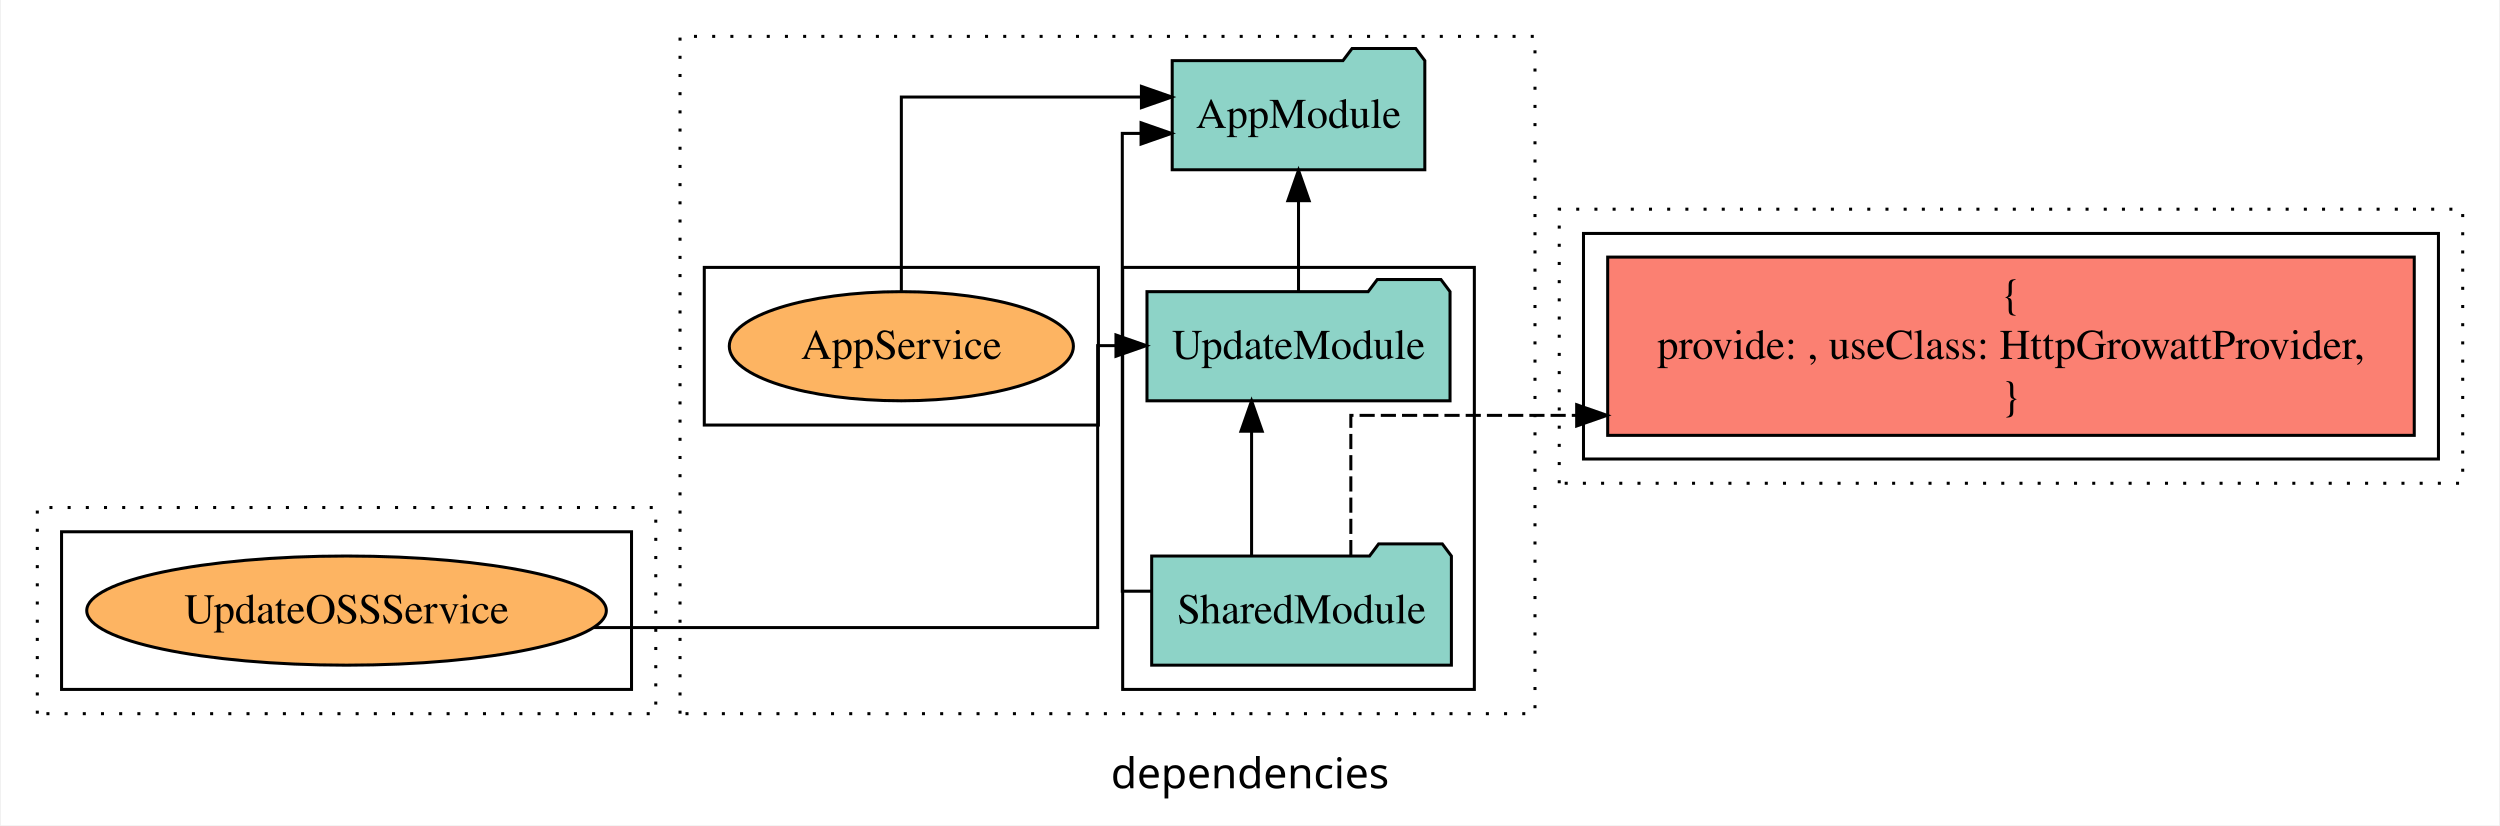
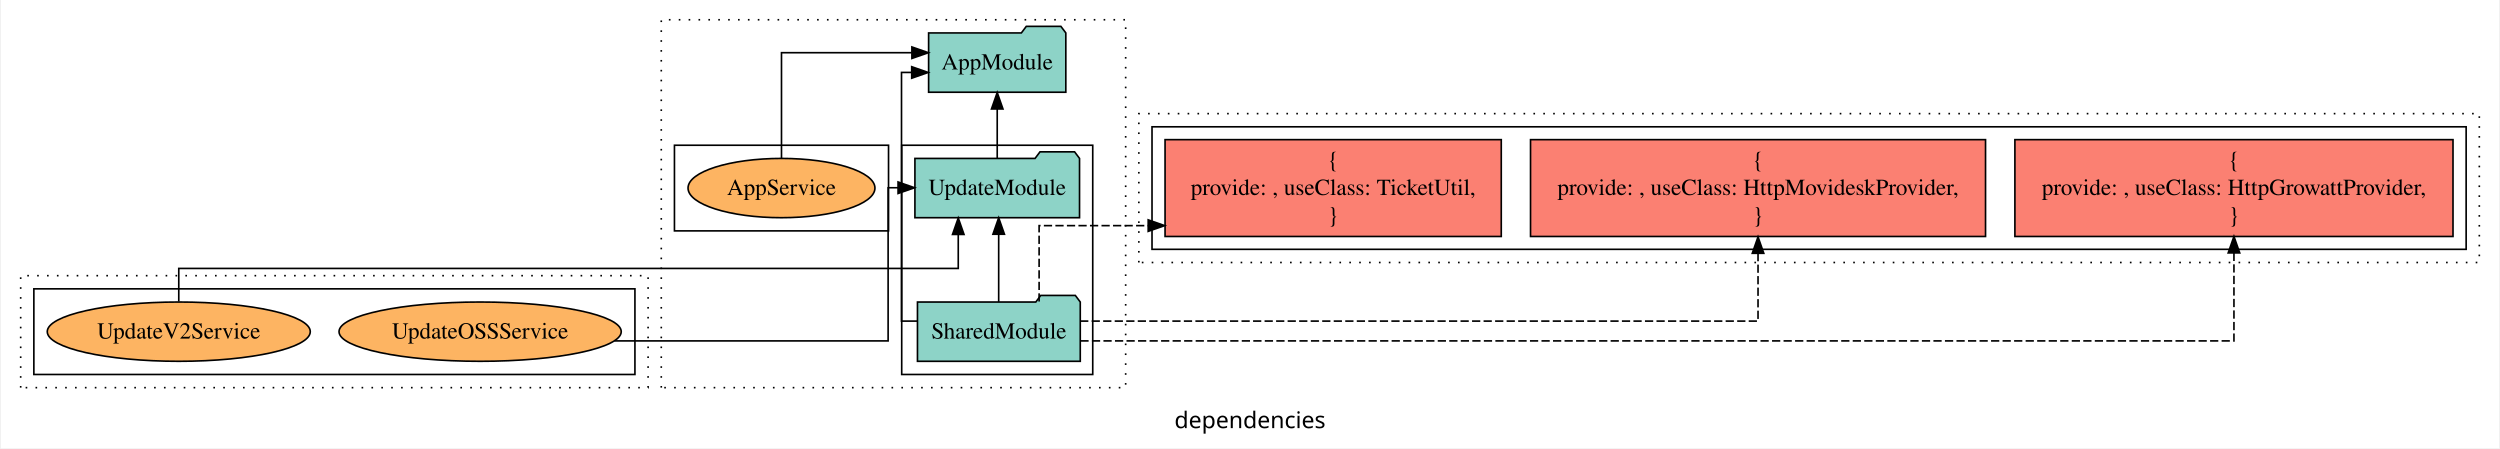
- <svg xmlns="http://www.w3.org/2000/svg" width="824pt" height="272pt" viewBox="0.00 0.00 824.00 272.20">
+ <svg xmlns="http://www.w3.org/2000/svg" width="1517pt" height="272pt" viewBox="0.00 0.00 1517.00 272.20">
  <g id="graph0" class="graph" transform="scale(1 1) rotate(0) translate(4 268.2)">
-     <polygon fill="white" stroke="transparent" points="-4,4 -4,-268.2 820,-268.2 820,4 -4,4" />
-     <text text-anchor="middle" x="408" y="-8.2" font-family="sans-serif" font-size="14.00">dependencies</text>
+     <polygon fill="white" stroke="transparent" points="-4,4 -4,-268.2 1513,-268.2 1513,4 -4,4" />
+     <text text-anchor="middle" x="754.5" y="-8.2" font-family="sans-serif" font-size="14.00">dependencies</text>
    <g id="clust1" class="cluster">
-       <polygon fill="none" stroke="black" stroke-dasharray="1,5" points="220,-32.8 220,-256.2 502,-256.2 502,-32.8 220,-32.8" />
+       <polygon fill="none" stroke="black" stroke-dasharray="1,5" points="397,-32.8 397,-256.2 679,-256.2 679,-32.8 397,-32.8" />
    </g>
    <g id="clust3" class="cluster">
-       <polygon fill="none" stroke="black" points="366,-40.8 366,-180 482,-180 482,-40.8 366,-40.8" />
+       <polygon fill="none" stroke="black" points="543,-40.8 543,-180 659,-180 659,-40.8 543,-40.8" />
    </g>
    <g id="clust6" class="cluster">
-       <polygon fill="none" stroke="black" points="228,-128 228,-180 358,-180 358,-128 228,-128" />
+       <polygon fill="none" stroke="black" points="405,-128 405,-180 535,-180 535,-128 405,-128" />
    </g>
    <g id="clust7" class="cluster">
-       <polygon fill="none" stroke="black" stroke-dasharray="1,5" points="510,-108.8 510,-199.2 808,-199.2 808,-108.8 510,-108.8" />
+       <polygon fill="none" stroke="black" stroke-dasharray="1,5" points="687,-108.8 687,-199.2 1501,-199.2 1501,-108.8 687,-108.8" />
    </g>
    <g id="clust10" class="cluster">
-       <polygon fill="none" stroke="black" points="518,-116.8 518,-191.2 800,-191.2 800,-116.8 518,-116.8" />
+       <polygon fill="none" stroke="black" points="695,-116.8 695,-191.2 1493,-191.2 1493,-116.8 695,-116.8" />
    </g>
    <g id="clust13" class="cluster">
-       <polygon fill="none" stroke="black" stroke-dasharray="1,5" points="8,-32.8 8,-100.8 212,-100.8 212,-32.8 8,-32.8" />
+       <polygon fill="none" stroke="black" stroke-dasharray="1,5" points="8,-32.8 8,-100.8 389,-100.8 389,-32.8 8,-32.8" />
    </g>
    <g id="clust18" class="cluster">
-       <polygon fill="none" stroke="black" points="16,-40.8 16,-92.8 204,-92.8 204,-40.8 16,-40.8" />
+       <polygon fill="none" stroke="black" points="16,-40.8 16,-92.8 381,-92.8 381,-40.8 16,-40.8" />
    </g>
    <g id="node1" class="node">
-       <polygon fill="#8dd3c7" stroke="black" points="474.43,-84.8 471.43,-88.8 450.43,-88.8 447.43,-84.8 375.57,-84.8 375.57,-48.8 474.43,-48.8 474.43,-84.8" />
-       <text text-anchor="middle" x="425" y="-62.6" font-family="Times,serif" font-size="14.00">SharedModule</text>
+       <polygon fill="#8dd3c7" stroke="black" points="651.43,-84.8 648.43,-88.8 627.43,-88.8 624.43,-84.8 552.57,-84.8 552.57,-48.8 651.43,-48.8 651.43,-84.8" />
+       <text text-anchor="middle" x="602" y="-62.6" font-family="Times,serif" font-size="14.00">SharedModule</text>
    </g>
    <g id="node2" class="node">
-       <polygon fill="#8dd3c7" stroke="black" points="473.98,-172 470.98,-176 449.98,-176 446.98,-172 374.02,-172 374.02,-136 473.98,-136 473.98,-172" />
-       <text text-anchor="middle" x="424" y="-149.8" font-family="Times,serif" font-size="14.00">UpdateModule</text>
+       <polygon fill="#8dd3c7" stroke="black" points="650.98,-172 647.98,-176 626.98,-176 623.98,-172 551.02,-172 551.02,-136 650.98,-136 650.98,-172" />
+       <text text-anchor="middle" x="601" y="-149.8" font-family="Times,serif" font-size="14.00">UpdateModule</text>
+     </g>
+     <g id="edge7" class="edge">
+       <path fill="none" stroke="black" d="M601.89,-84.87C601.89,-84.87 601.89,-125.96 601.89,-125.96" />
+       <polygon fill="black" stroke="black" points="598.39,-125.96 601.89,-135.96 605.39,-125.96 598.39,-125.96" />
+     </g>
+     <g id="node3" class="node">
+       <polygon fill="#8dd3c7" stroke="black" points="642.66,-248.2 639.66,-252.2 618.66,-252.2 615.66,-248.2 559.34,-248.2 559.34,-212.2 642.66,-212.2 642.66,-248.2" />
+       <text text-anchor="middle" x="601" y="-226" font-family="Times,serif" font-size="14.00">AppModule</text>
+     </g>
+     <g id="edge1" class="edge">
+       <path fill="none" stroke="black" d="M552.64,-73.2C546.81,-73.2 542.88,-73.2 542.88,-73.2 542.88,-73.2 542.88,-224.2 542.88,-224.2 542.88,-224.2 549.07,-224.2 549.07,-224.2" />
+       <polygon fill="black" stroke="black" points="549.07,-227.7 559.07,-224.2 549.07,-220.7 549.07,-227.7" />
+     </g>
+     <g id="node5" class="node">
+       <polygon fill="#fb8072" stroke="black" points="1485.02,-183.4 1218.98,-183.4 1218.98,-124.6 1485.02,-124.6 1485.02,-183.4" />
+       <text text-anchor="middle" x="1352" y="-166.6" font-family="Times,serif" font-size="14.00">{</text>
+       <text text-anchor="middle" x="1352" y="-149.8" font-family="Times,serif" font-size="14.00">    provide: , useClass: HttpGrowattProvider,</text>
+       <text text-anchor="middle" x="1352" y="-133" font-family="Times,serif" font-size="14.00">} </text>
+     </g>
+     <g id="edge4" class="edge">
+       <path fill="none" stroke="black" stroke-dasharray="5,2" d="M651.5,-61.2C818.68,-61.2 1352,-61.2 1352,-61.2 1352,-61.2 1352,-114.64 1352,-114.64" />
+       <polygon fill="black" stroke="black" points="1348.5,-114.64 1352,-124.64 1355.5,-114.64 1348.5,-114.64" />
+     </g>
+     <g id="node6" class="node">
+       <polygon fill="#fb8072" stroke="black" points="1201.15,-183.4 924.85,-183.4 924.85,-124.6 1201.15,-124.6 1201.15,-183.4" />
+       <text text-anchor="middle" x="1063" y="-166.6" font-family="Times,serif" font-size="14.00">{</text>
+       <text text-anchor="middle" x="1063" y="-149.8" font-family="Times,serif" font-size="14.00">    provide: , useClass: HttpMovideskProvider,</text>
+       <text text-anchor="middle" x="1063" y="-133" font-family="Times,serif" font-size="14.00">} </text>
    </g>
    <g id="edge5" class="edge">
-       <path fill="none" stroke="black" d="M408.52,-84.87C408.52,-84.87 408.52,-125.96 408.52,-125.96" />
-       <polygon fill="black" stroke="black" points="405.02,-125.96 408.52,-135.96 412.02,-125.96 405.02,-125.96" />
+       <path fill="none" stroke="black" stroke-dasharray="5,2" d="M651.34,-73.2C770.26,-73.2 1063,-73.2 1063,-73.2 1063,-73.2 1063,-114.37 1063,-114.37" />
+       <polygon fill="black" stroke="black" points="1059.5,-114.37 1063,-124.37 1066.5,-114.37 1059.5,-114.37" />
    </g>
-     <g id="node3" class="node">
-       <polygon fill="#8dd3c7" stroke="black" points="465.66,-248.2 462.66,-252.2 441.66,-252.2 438.66,-248.2 382.34,-248.2 382.34,-212.2 465.66,-212.2 465.66,-248.2" />
-       <text text-anchor="middle" x="424" y="-226" font-family="Times,serif" font-size="14.00">AppModule</text>
+     <g id="node7" class="node">
+       <polygon fill="#fb8072" stroke="black" points="907.08,-183.4 702.92,-183.4 702.92,-124.6 907.08,-124.6 907.08,-183.4" />
+       <text text-anchor="middle" x="805" y="-166.6" font-family="Times,serif" font-size="14.00">{</text>
+       <text text-anchor="middle" x="805" y="-149.8" font-family="Times,serif" font-size="14.00">    provide: , useClass: TicketUtil,</text>
+       <text text-anchor="middle" x="805" y="-133" font-family="Times,serif" font-size="14.00">} </text>
    </g>
-     <g id="edge1" class="edge">
-       <path fill="none" stroke="black" d="M375.64,-73.2C369.81,-73.2 365.88,-73.2 365.88,-73.2 365.88,-73.2 365.88,-224.2 365.88,-224.2 365.88,-224.2 372.07,-224.2 372.07,-224.2" />
-       <polygon fill="black" stroke="black" points="372.07,-227.7 382.07,-224.2 372.07,-220.7 372.07,-227.7" />
-     </g>
-     <g id="node5" class="node">
-       <polygon fill="#fb8072" stroke="black" points="792.02,-183.4 525.98,-183.4 525.98,-124.6 792.02,-124.6 792.02,-183.4" />
-       <text text-anchor="middle" x="659" y="-166.6" font-family="Times,serif" font-size="14.00">{</text>
-       <text text-anchor="middle" x="659" y="-149.8" font-family="Times,serif" font-size="14.00">    provide: , useClass: HttpGrowattProvider,</text>
-       <text text-anchor="middle" x="659" y="-133" font-family="Times,serif" font-size="14.00">} </text>
-     </g>
-     <g id="edge4" class="edge">
-       <path fill="none" stroke="black" stroke-dasharray="5,2" d="M441.26,-85.08C441.26,-104.12 441.26,-131.2 441.26,-131.2 441.26,-131.2 515.75,-131.2 515.75,-131.2" />
-       <polygon fill="black" stroke="black" points="515.75,-134.7 525.75,-131.2 515.75,-127.7 515.75,-134.7" />
+     <g id="edge6" class="edge">
+       <path fill="none" stroke="black" stroke-dasharray="5,2" d="M626.44,-85.08C626.44,-104.12 626.44,-131.2 626.44,-131.2 626.44,-131.2 692.68,-131.2 692.68,-131.2" />
+       <polygon fill="black" stroke="black" points="692.68,-134.7 702.68,-131.2 692.68,-127.7 692.68,-134.7" />
    </g>
    <g id="edge2" class="edge">
-       <path fill="none" stroke="black" d="M424,-172.06C424,-172.06 424,-202.01 424,-202.01" />
-       <polygon fill="black" stroke="black" points="420.5,-202.01 424,-212.01 427.5,-202.01 420.5,-202.01" />
+       <path fill="none" stroke="black" d="M601,-172.06C601,-172.06 601,-202.01 601,-202.01" />
+       <polygon fill="black" stroke="black" points="597.5,-202.01 601,-212.01 604.5,-202.01 597.5,-202.01" />
    </g>
    <g id="node4" class="node">
-       <ellipse fill="#fdb462" stroke="black" cx="293" cy="-154" rx="56.75" ry="18" />
-       <text text-anchor="middle" x="293" y="-149.8" font-family="Times,serif" font-size="14.00">AppService</text>
+       <ellipse fill="#fdb462" stroke="black" cx="470" cy="-154" rx="56.75" ry="18" />
+       <text text-anchor="middle" x="470" y="-149.8" font-family="Times,serif" font-size="14.00">AppService</text>
    </g>
    <g id="edge3" class="edge">
-       <path fill="none" stroke="black" d="M293,-172.24C293,-196.46 293,-236.2 293,-236.2 293,-236.2 372.19,-236.2 372.19,-236.2" />
-       <polygon fill="black" stroke="black" points="372.19,-239.7 382.19,-236.2 372.19,-232.7 372.19,-239.7" />
+       <path fill="none" stroke="black" d="M470,-172.24C470,-196.46 470,-236.2 470,-236.2 470,-236.2 549.19,-236.2 549.19,-236.2" />
+       <polygon fill="black" stroke="black" points="549.19,-239.7 559.19,-236.2 549.19,-232.7 549.19,-239.7" />
    </g>
-     <g id="node6" class="node">
-       <ellipse fill="#fdb462" stroke="black" cx="110" cy="-66.8" rx="85.69" ry="18" />
-       <text text-anchor="middle" x="110" y="-62.6" font-family="Times,serif" font-size="14.00">UpdateOSSService</text>
+     <g id="node8" class="node">
+       <ellipse fill="#fdb462" stroke="black" cx="287" cy="-66.8" rx="85.69" ry="18" />
+       <text text-anchor="middle" x="287" y="-62.6" font-family="Times,serif" font-size="14.00">UpdateOSSService</text>
    </g>
-     <g id="edge6" class="edge">
-       <path fill="none" stroke="black" d="M191.47,-61.2C263.68,-61.2 357.75,-61.2 357.75,-61.2 357.75,-61.2 357.75,-154.2 357.75,-154.2 357.75,-154.2 363.79,-154.2 363.79,-154.2" />
-       <polygon fill="black" stroke="black" points="363.79,-157.7 373.79,-154.2 363.79,-150.7 363.79,-157.7" />
+     <g id="edge8" class="edge">
+       <path fill="none" stroke="black" d="M368.47,-61.2C440.68,-61.2 534.75,-61.2 534.75,-61.2 534.75,-61.2 534.75,-154.2 534.75,-154.2 534.75,-154.2 540.79,-154.2 540.79,-154.2" />
+       <polygon fill="black" stroke="black" points="540.79,-157.7 550.79,-154.2 540.79,-150.7 540.79,-157.7" />
+     </g>
+     <g id="node9" class="node">
+       <ellipse fill="#fdb462" stroke="black" cx="104" cy="-66.8" rx="79.86" ry="18" />
+       <text text-anchor="middle" x="104" y="-62.6" font-family="Times,serif" font-size="14.00">UpdateV2Service</text>
+     </g>
+     <g id="edge9" class="edge">
+       <path fill="none" stroke="black" d="M104,-85.1C104,-94.99 104,-105.2 104,-105.2 104,-105.2 577.34,-105.2 577.34,-105.2 577.34,-105.2 577.34,-125.83 577.34,-125.83" />
+       <polygon fill="black" stroke="black" points="573.84,-125.83 577.34,-135.83 580.84,-125.83 573.84,-125.83" />
    </g>
  </g>
</svg>
